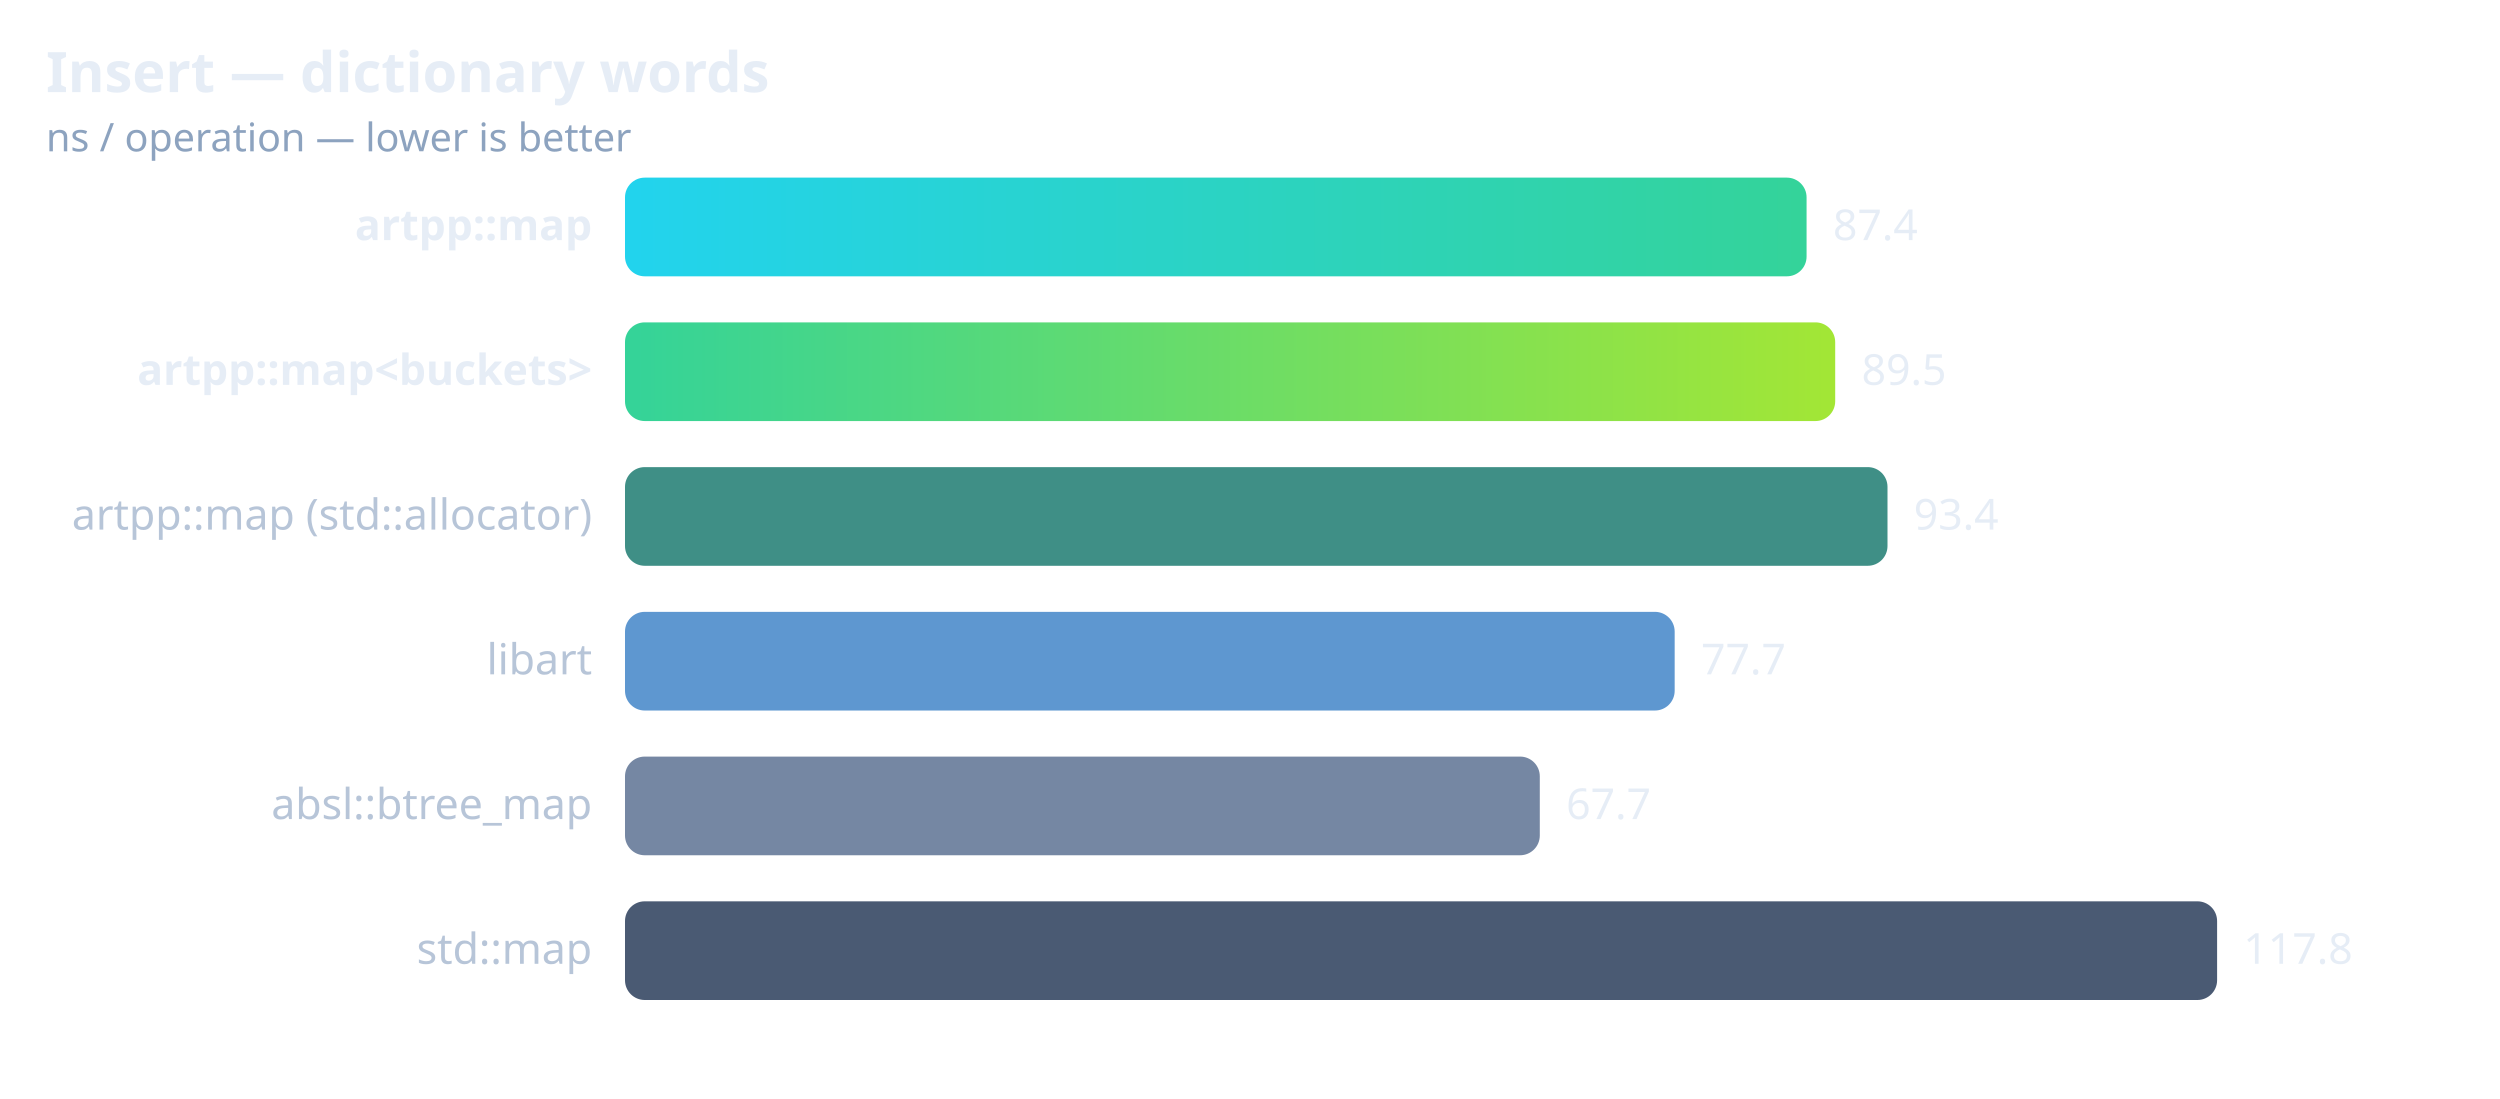
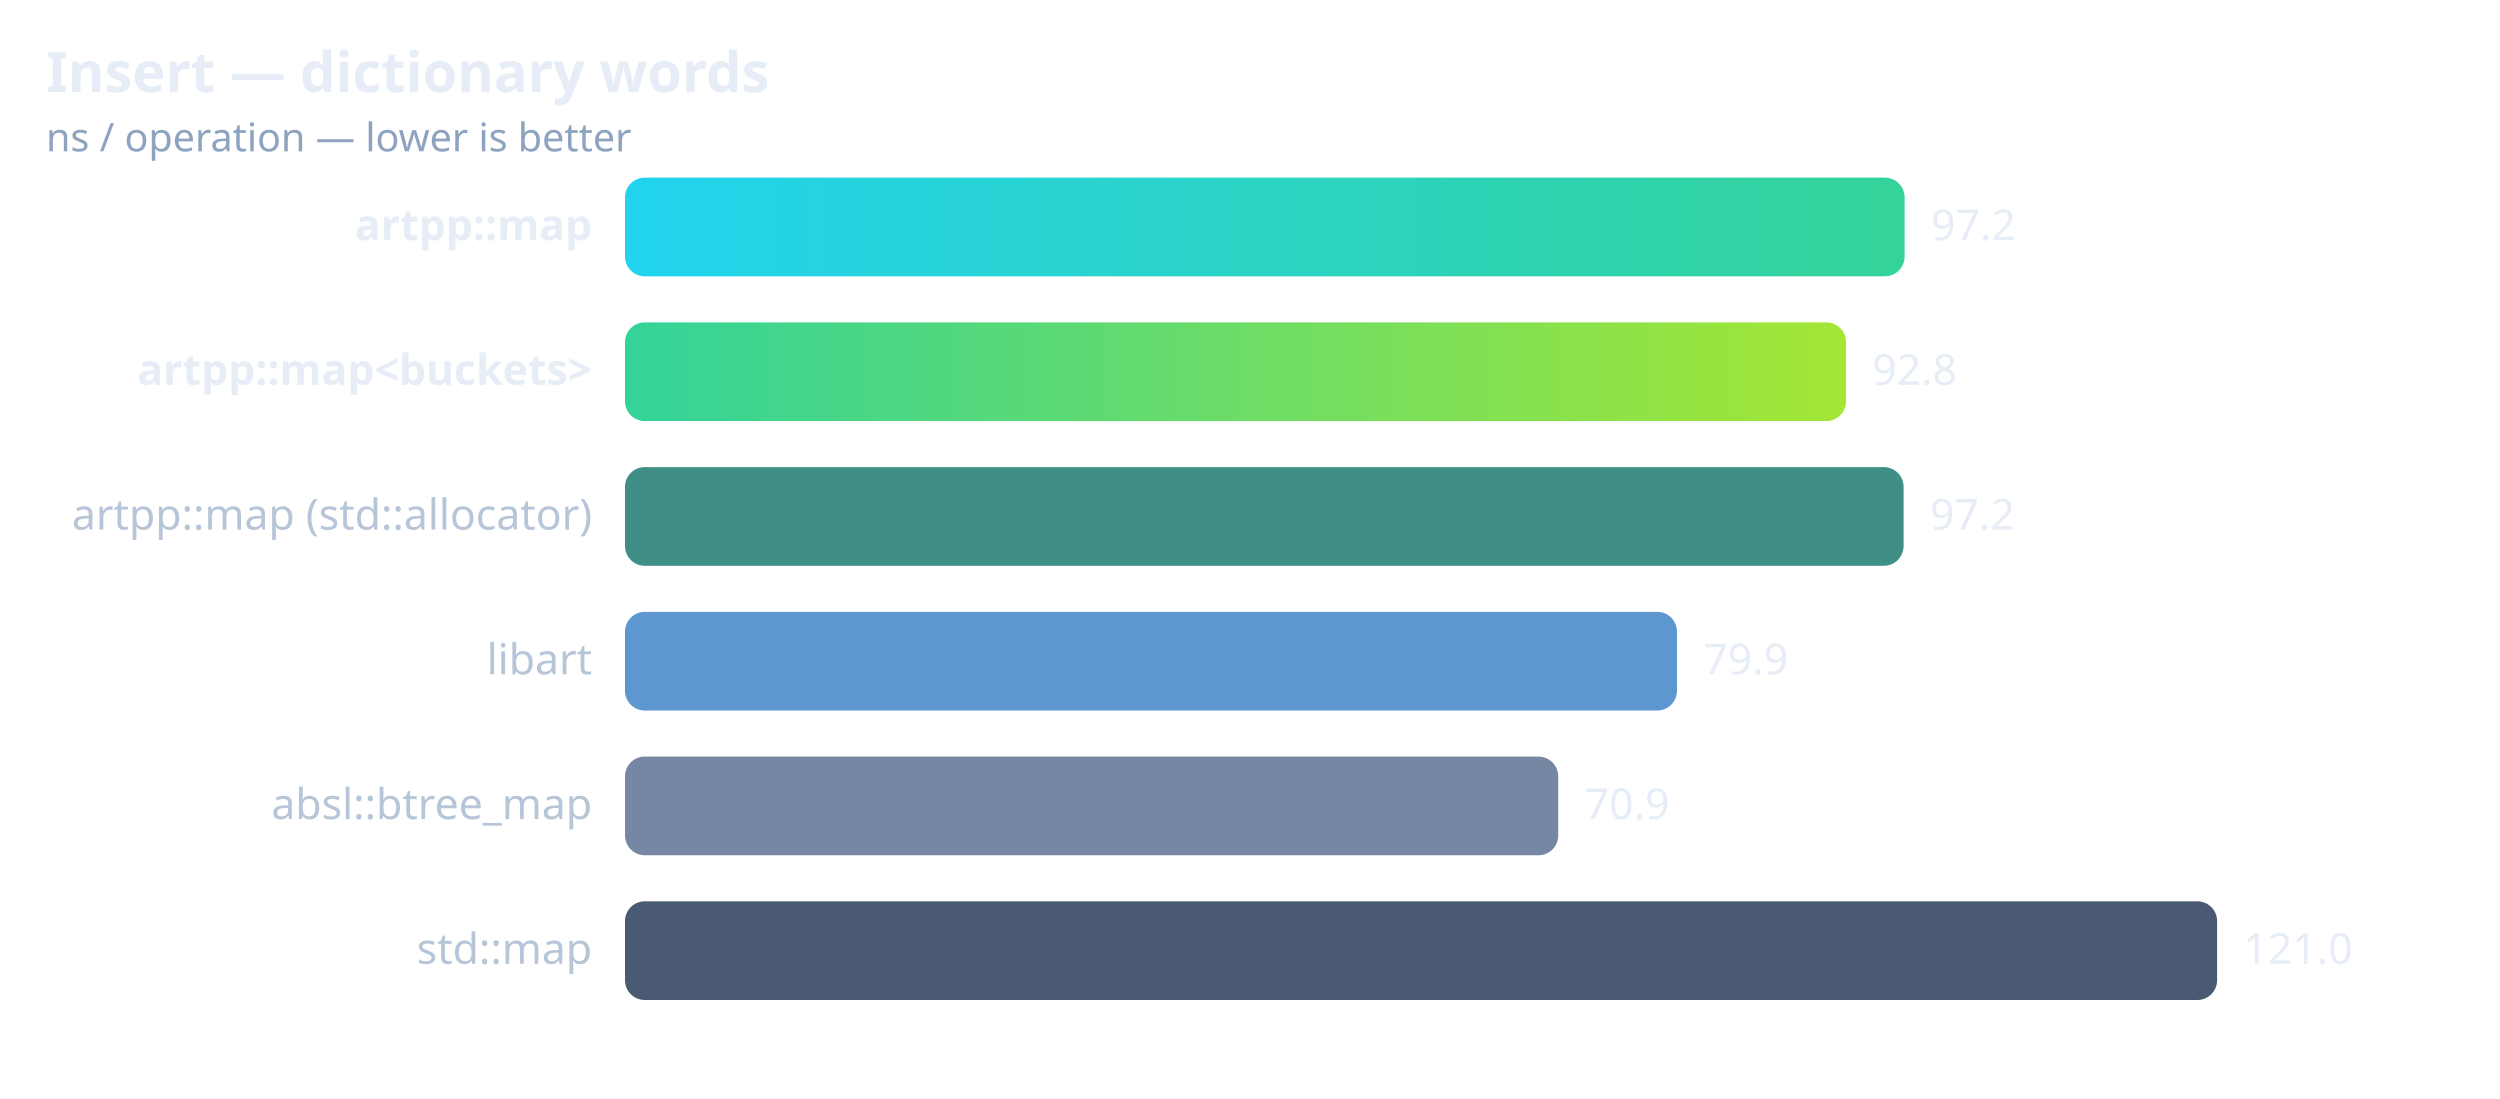
<svg xmlns="http://www.w3.org/2000/svg" viewBox="0 0 760 334" font-family="ui-sans-serif, system-ui, sans-serif" role="img" aria-label="Insert — dictionary words">
  <defs>
    <linearGradient id="hot" x1="0" y1="0" x2="1" y2="0">
      <stop offset="0" stop-color="#22d3ee" />
      <stop offset="1" stop-color="#34d399" />
    </linearGradient>
    <linearGradient id="hot2" x1="0" y1="0" x2="1" y2="0">
      <stop offset="0" stop-color="#34d399" />
      <stop offset="1" stop-color="#a3e635" />
    </linearGradient>
  </defs>
  <text x="14" y="28" font-size="17" font-weight="600" fill="#e6edf6">Insert — dictionary words</text>
  <text x="14" y="46" font-size="12" fill="#8da3bf">ns / operation — lower is better</text>
  <text x="180" y="73.0" font-size="13" font-weight="600" fill="#e6edf6" text-anchor="end">artpp::map</text>
-   <rect x="190" y="54" width="359.2" height="30" rx="6" fill="url(#hot)" />
-   <text x="557.22" y="73.0" font-size="13" fill="#e6edf6">87.4</text>
+   <rect x="190" y="54" width="389.0" height="30" rx="6" fill="url(#hot)" />
+   <text x="587.049" y="73.0" font-size="13" fill="#e6edf6">97.2</text>
  <text x="180" y="117.0" font-size="13" font-weight="600" fill="#e6edf6" text-anchor="end">artpp::map&lt;buckets&gt;</text>
-   <rect x="190" y="98" width="367.9" height="30" rx="6" fill="url(#hot2)" />
-   <text x="565.93" y="117.0" font-size="13" fill="#e6edf6">89.5</text>
+   <rect x="190" y="98" width="371.2" height="30" rx="6" fill="url(#hot2)" />
+   <text x="569.163" y="117.0" font-size="13" fill="#e6edf6">92.8</text>
  <text x="180" y="161.0" font-size="13" font-weight="400" fill="#b7c5d8" text-anchor="end">artpp::map (std::allocator)</text>
-   <rect x="190" y="142" width="383.8" height="30" rx="6" fill="#3f8f86" />
-   <text x="581.79" y="161.0" font-size="13" fill="#e6edf6">93.4</text>
+   <rect x="190" y="142" width="388.7" height="30" rx="6" fill="#3f8f86" />
+   <text x="586.729" y="161.0" font-size="13" fill="#e6edf6">97.2</text>
  <text x="180" y="205.0" font-size="13" font-weight="400" fill="#b7c5d8" text-anchor="end">libart</text>
-   <rect x="190" y="186" width="319.1" height="30" rx="6" fill="#5e97d0" />
-   <text x="517.12" y="205.0" font-size="13" fill="#e6edf6">77.7</text>
+   <rect x="190" y="186" width="319.8" height="30" rx="6" fill="#5e97d0" />
+   <text x="517.826" y="205.0" font-size="13" fill="#e6edf6">79.9</text>
  <text x="180" y="249.0" font-size="13" font-weight="400" fill="#b7c5d8" text-anchor="end">absl::btree_map</text>
-   <rect x="190" y="230" width="278.1" height="30" rx="6" fill="#7587a3" />
-   <text x="476.115" y="249.0" font-size="13" fill="#e6edf6">67.7</text>
+   <rect x="190" y="230" width="283.7" height="30" rx="6" fill="#7587a3" />
+   <text x="481.734" y="249.0" font-size="13" fill="#e6edf6">70.9</text>
  <text x="180" y="293.0" font-size="13" font-weight="400" fill="#b7c5d8" text-anchor="end">std::map</text>
  <rect x="190" y="274" width="484.0" height="30" rx="6" fill="#4a5a73" />
-   <text x="682.0" y="293.0" font-size="13" fill="#e6edf6">117.8</text>
+   <text x="682.0" y="293.0" font-size="13" fill="#e6edf6">121.0</text>
</svg>
